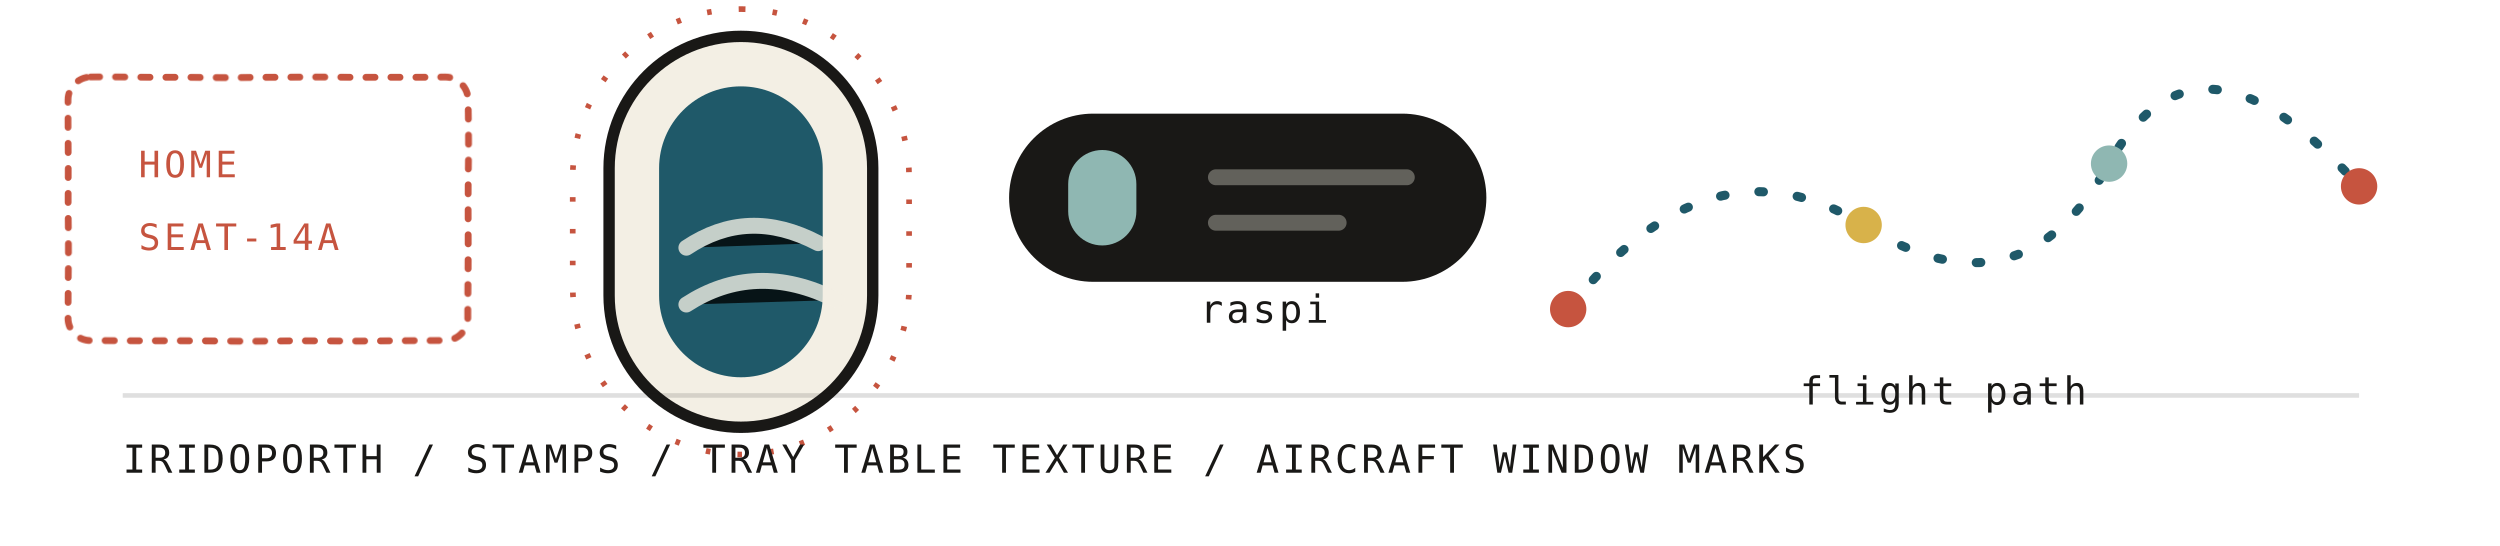
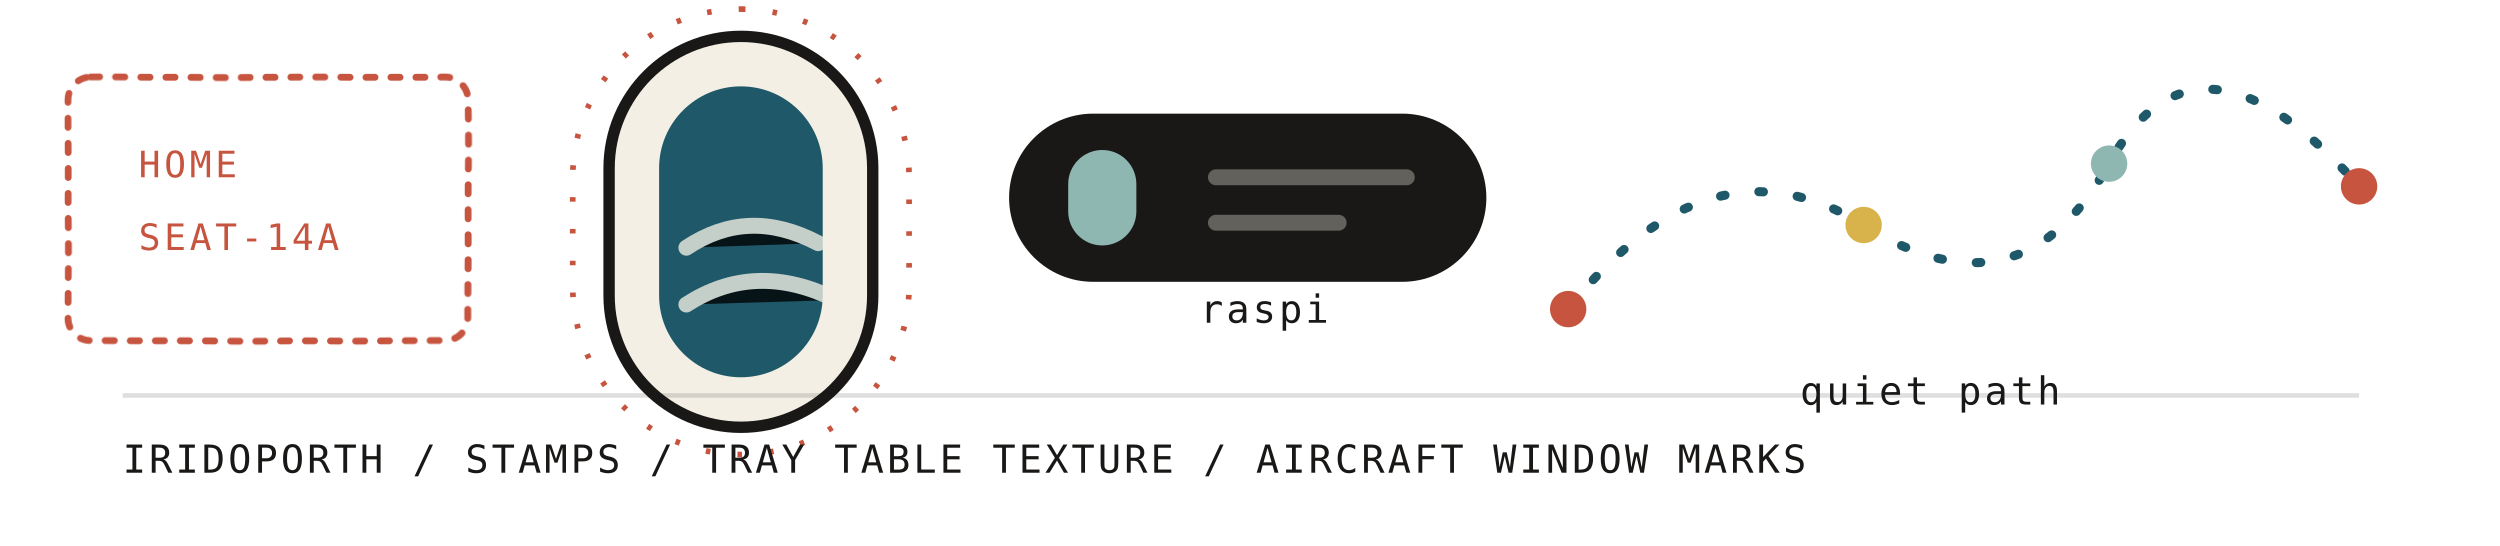
<svg xmlns="http://www.w3.org/2000/svg" width="1100" height="240" viewBox="0 0 1100 240" role="img" aria-labelledby="title desc">
  <defs>
    <filter id="rough" x="-10%" y="-10%" width="120%" height="120%">
      <feTurbulence type="fractalNoise" baseFrequency="0.022" numOctaves="2" seed="31" />
      <feDisplacementMap in="SourceGraphic" scale="0.7" />
    </filter>
    <style>
      .paper { fill: #f3efe4; }
      .sky { fill: #1f5969; }
      .glass { fill: #8fb7b2; }
      .red { fill: #c6543f; }
      .yellow { fill: #d8b24a; }
      .redline { fill: none; stroke: #c6543f; stroke-width: 3; stroke-linecap: round; stroke-linejoin: round; filter: url(#rough); }
      .seal { fill: none; stroke: #c6543f; stroke-width: 3; stroke-linecap: round; stroke-linejoin: round; stroke-dasharray: 4 7; filter: url(#rough); }
      .mono { font-family: ui-monospace, SFMono-Regular, Menlo, Monaco, Consolas, monospace; font-size: 17px; fill: #191816; letter-spacing: .08em; }
      .mono-red { font-family: ui-monospace, SFMono-Regular, Menlo, Monaco, Consolas, monospace; font-size: 16px; fill: #c6543f; letter-spacing: .1em; }
    </style>
  </defs>
  <rect width="1100" height="240" fill="none" />
  <g transform="translate(30 34)">
    <rect x="0" y="0" width="176" height="116" rx="10" class="seal" />
    <text x="31" y="44" class="mono-red">HOME</text>
    <text x="31" y="76" class="mono-red">SEAT-14A</text>
    <path d="M31 91h108" class="redline" opacity=".55" />
  </g>
  <g transform="translate(244 16)">
    <rect x="24" y="0" width="116" height="172" rx="58" fill="#f3efe4" stroke="#191816" stroke-width="5" />
    <rect x="46" y="22" width="72" height="128" rx="36" fill="#1f5969" />
    <path d="M58 93c18-12 37-13 58-2" stroke="#f3efe4" stroke-width="7" stroke-linecap="round" opacity=".78" />
    <path d="M58 118c20-13 42-14 66-2" stroke="#f3efe4" stroke-width="7" stroke-linecap="round" opacity=".78" />
    <rect x="8" y="-12" width="148" height="196" rx="74" fill="none" stroke="#c6543f" stroke-width="2.5" stroke-dasharray="2 12" />
  </g>
  <g transform="translate(444 50)">
    <rect x="0" y="0" width="210" height="74" rx="37" fill="#191816" />
    <rect x="26" y="16" width="30" height="42" rx="15" class="glass" />
    <path d="M91 28h84M91 48h54" stroke="#f3efe4" stroke-width="7" stroke-opacity=".34" stroke-linecap="round" />
    <text x="84" y="92" class="mono">raspi</text>
  </g>
  <g transform="translate(690 44)">
    <path d="M0 92c42-53 85-65 130-37 46 29 82 20 108-27 33-60 78-26 110 10" fill="none" stroke="#1f5969" stroke-width="4" stroke-linecap="round" stroke-dasharray="2 15" />
    <circle cx="0" cy="92" r="8" class="red" />
    <circle cx="130" cy="55" r="8" class="yellow" />
    <circle cx="238" cy="28" r="8" class="glass" />
    <circle cx="348" cy="38" r="8" class="red" />
-     <text x="102" y="134" class="mono">flight path</text>
+     <text x="102" y="134" class="mono">quiet path</text>
  </g>
  <g transform="translate(54 174)">
    <path d="M0 0h984" stroke="#191816" stroke-opacity=".14" stroke-width="2" />
    <text x="0" y="34" class="mono">IRIDOPORTH / STAMPS / TRAY TABLE TEXTURE / AIRCRAFT WINDOW MARKS</text>
  </g>
</svg>
